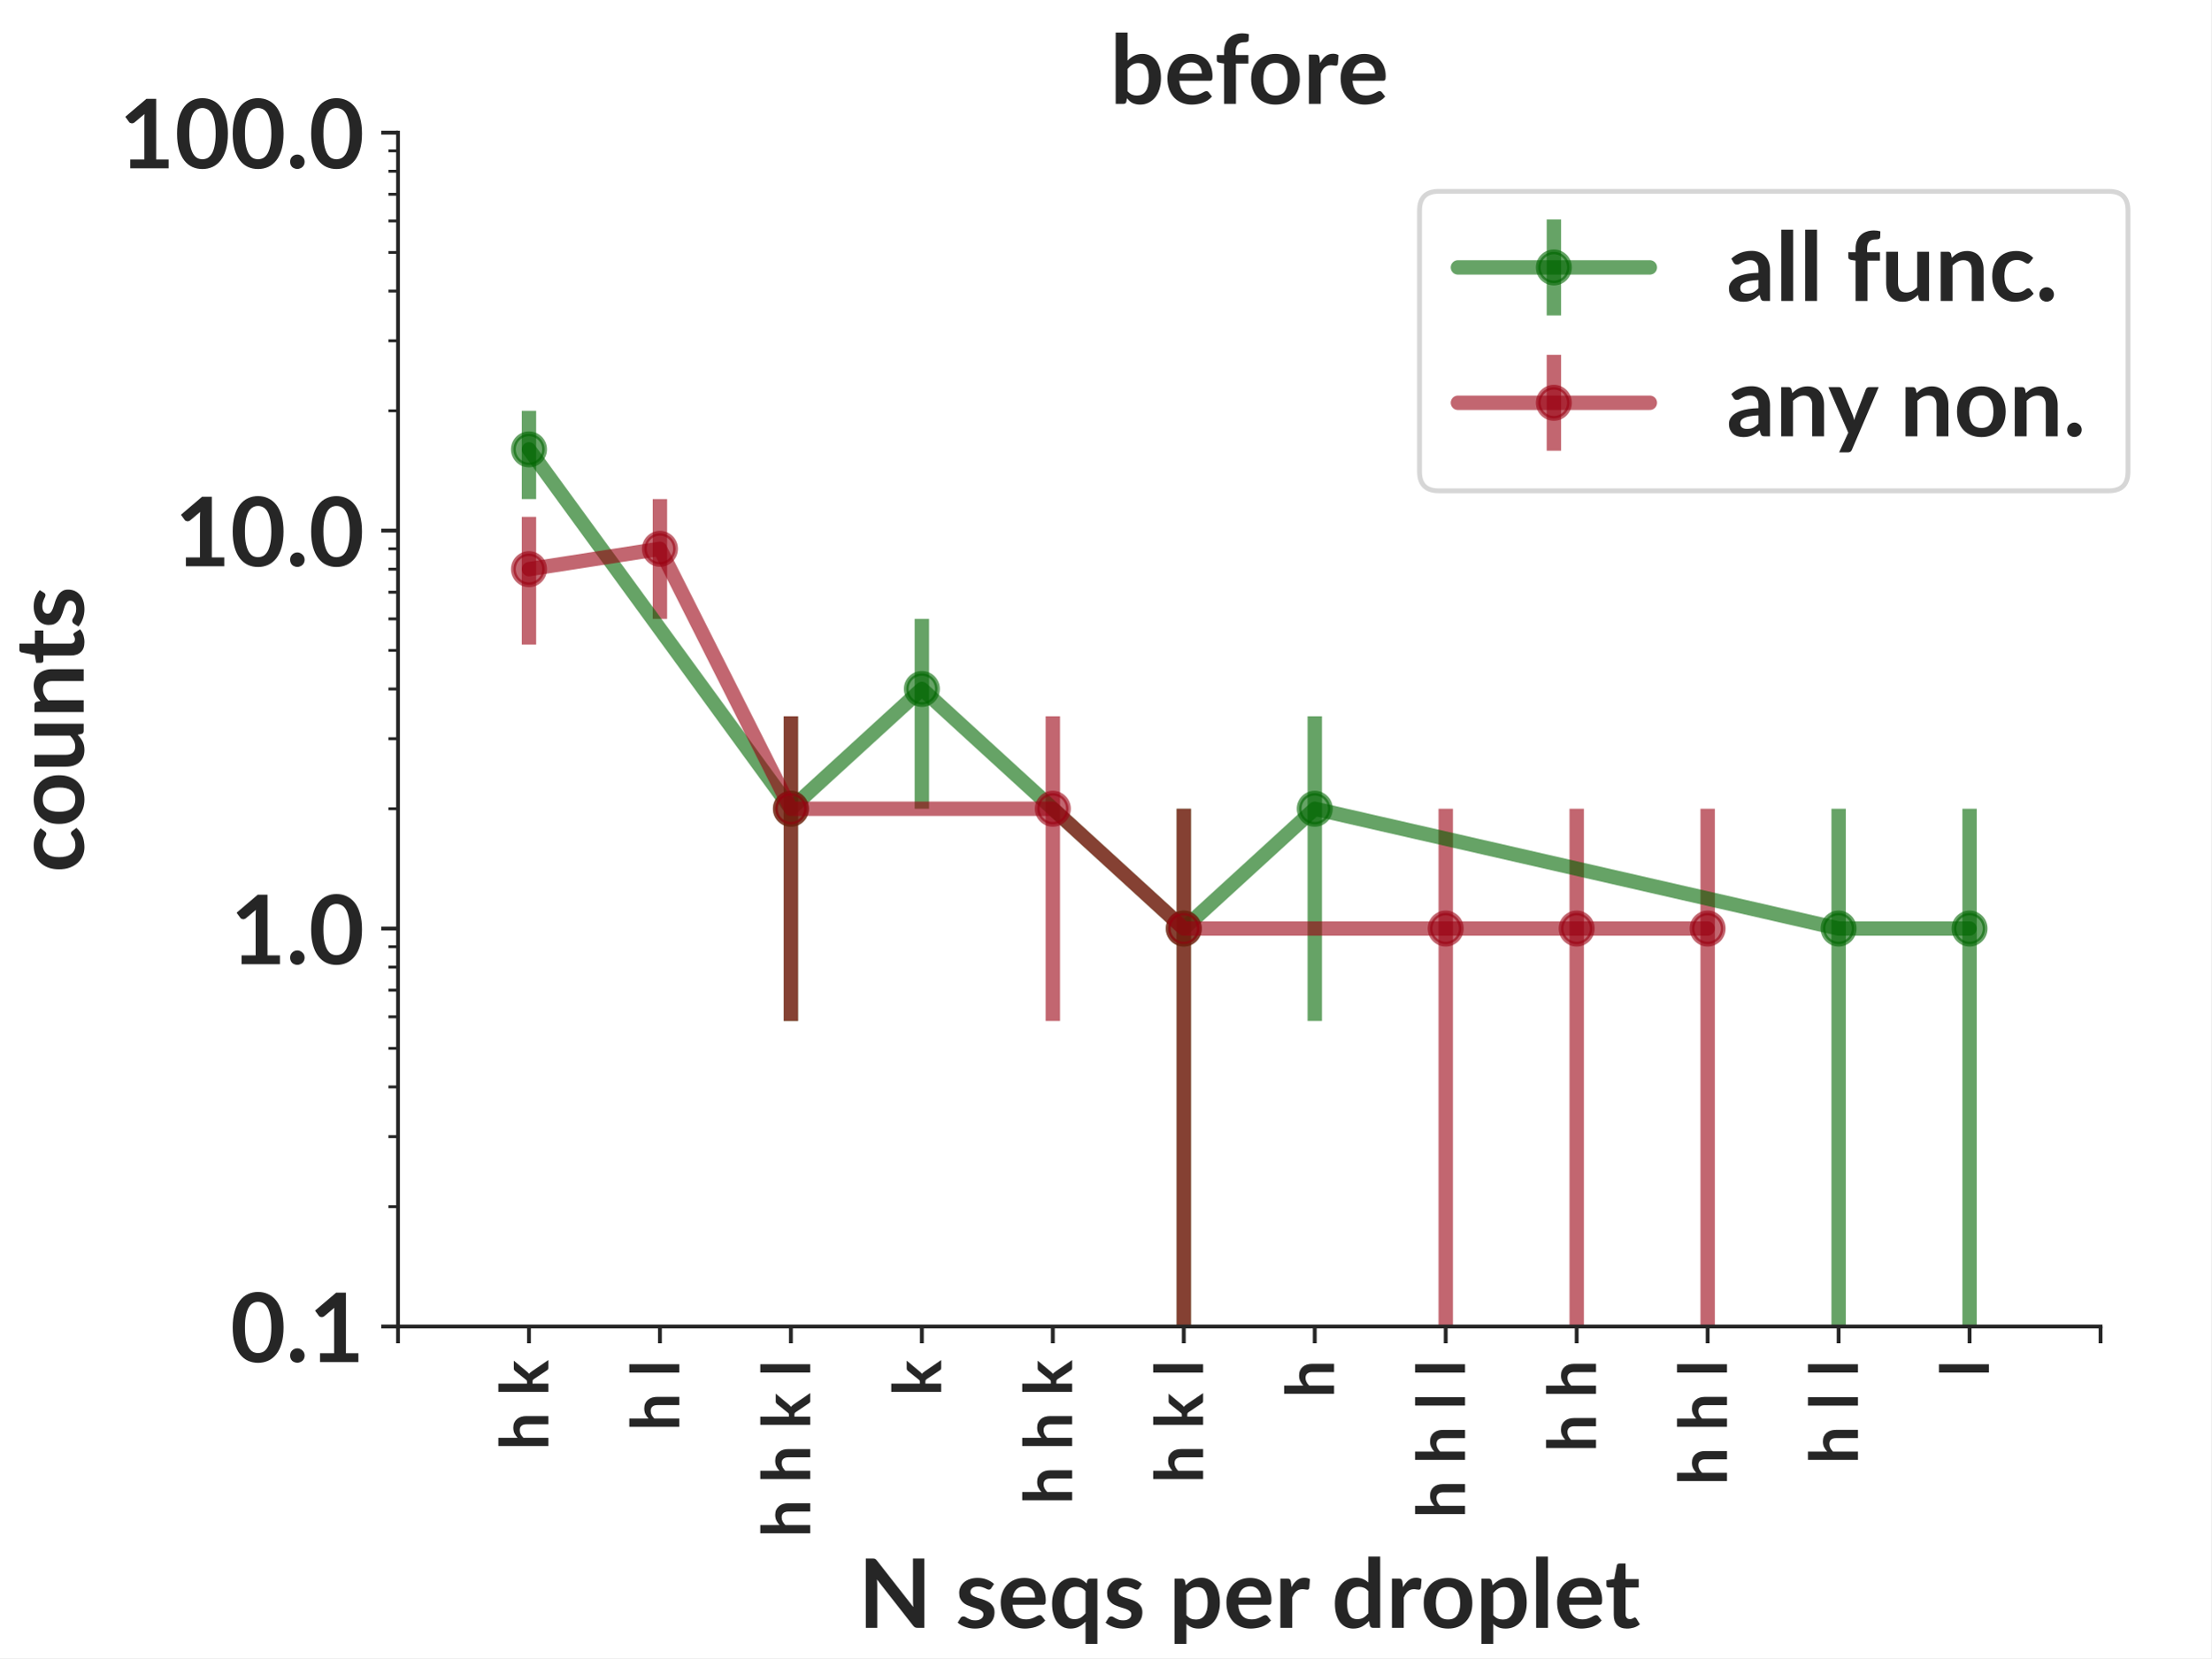
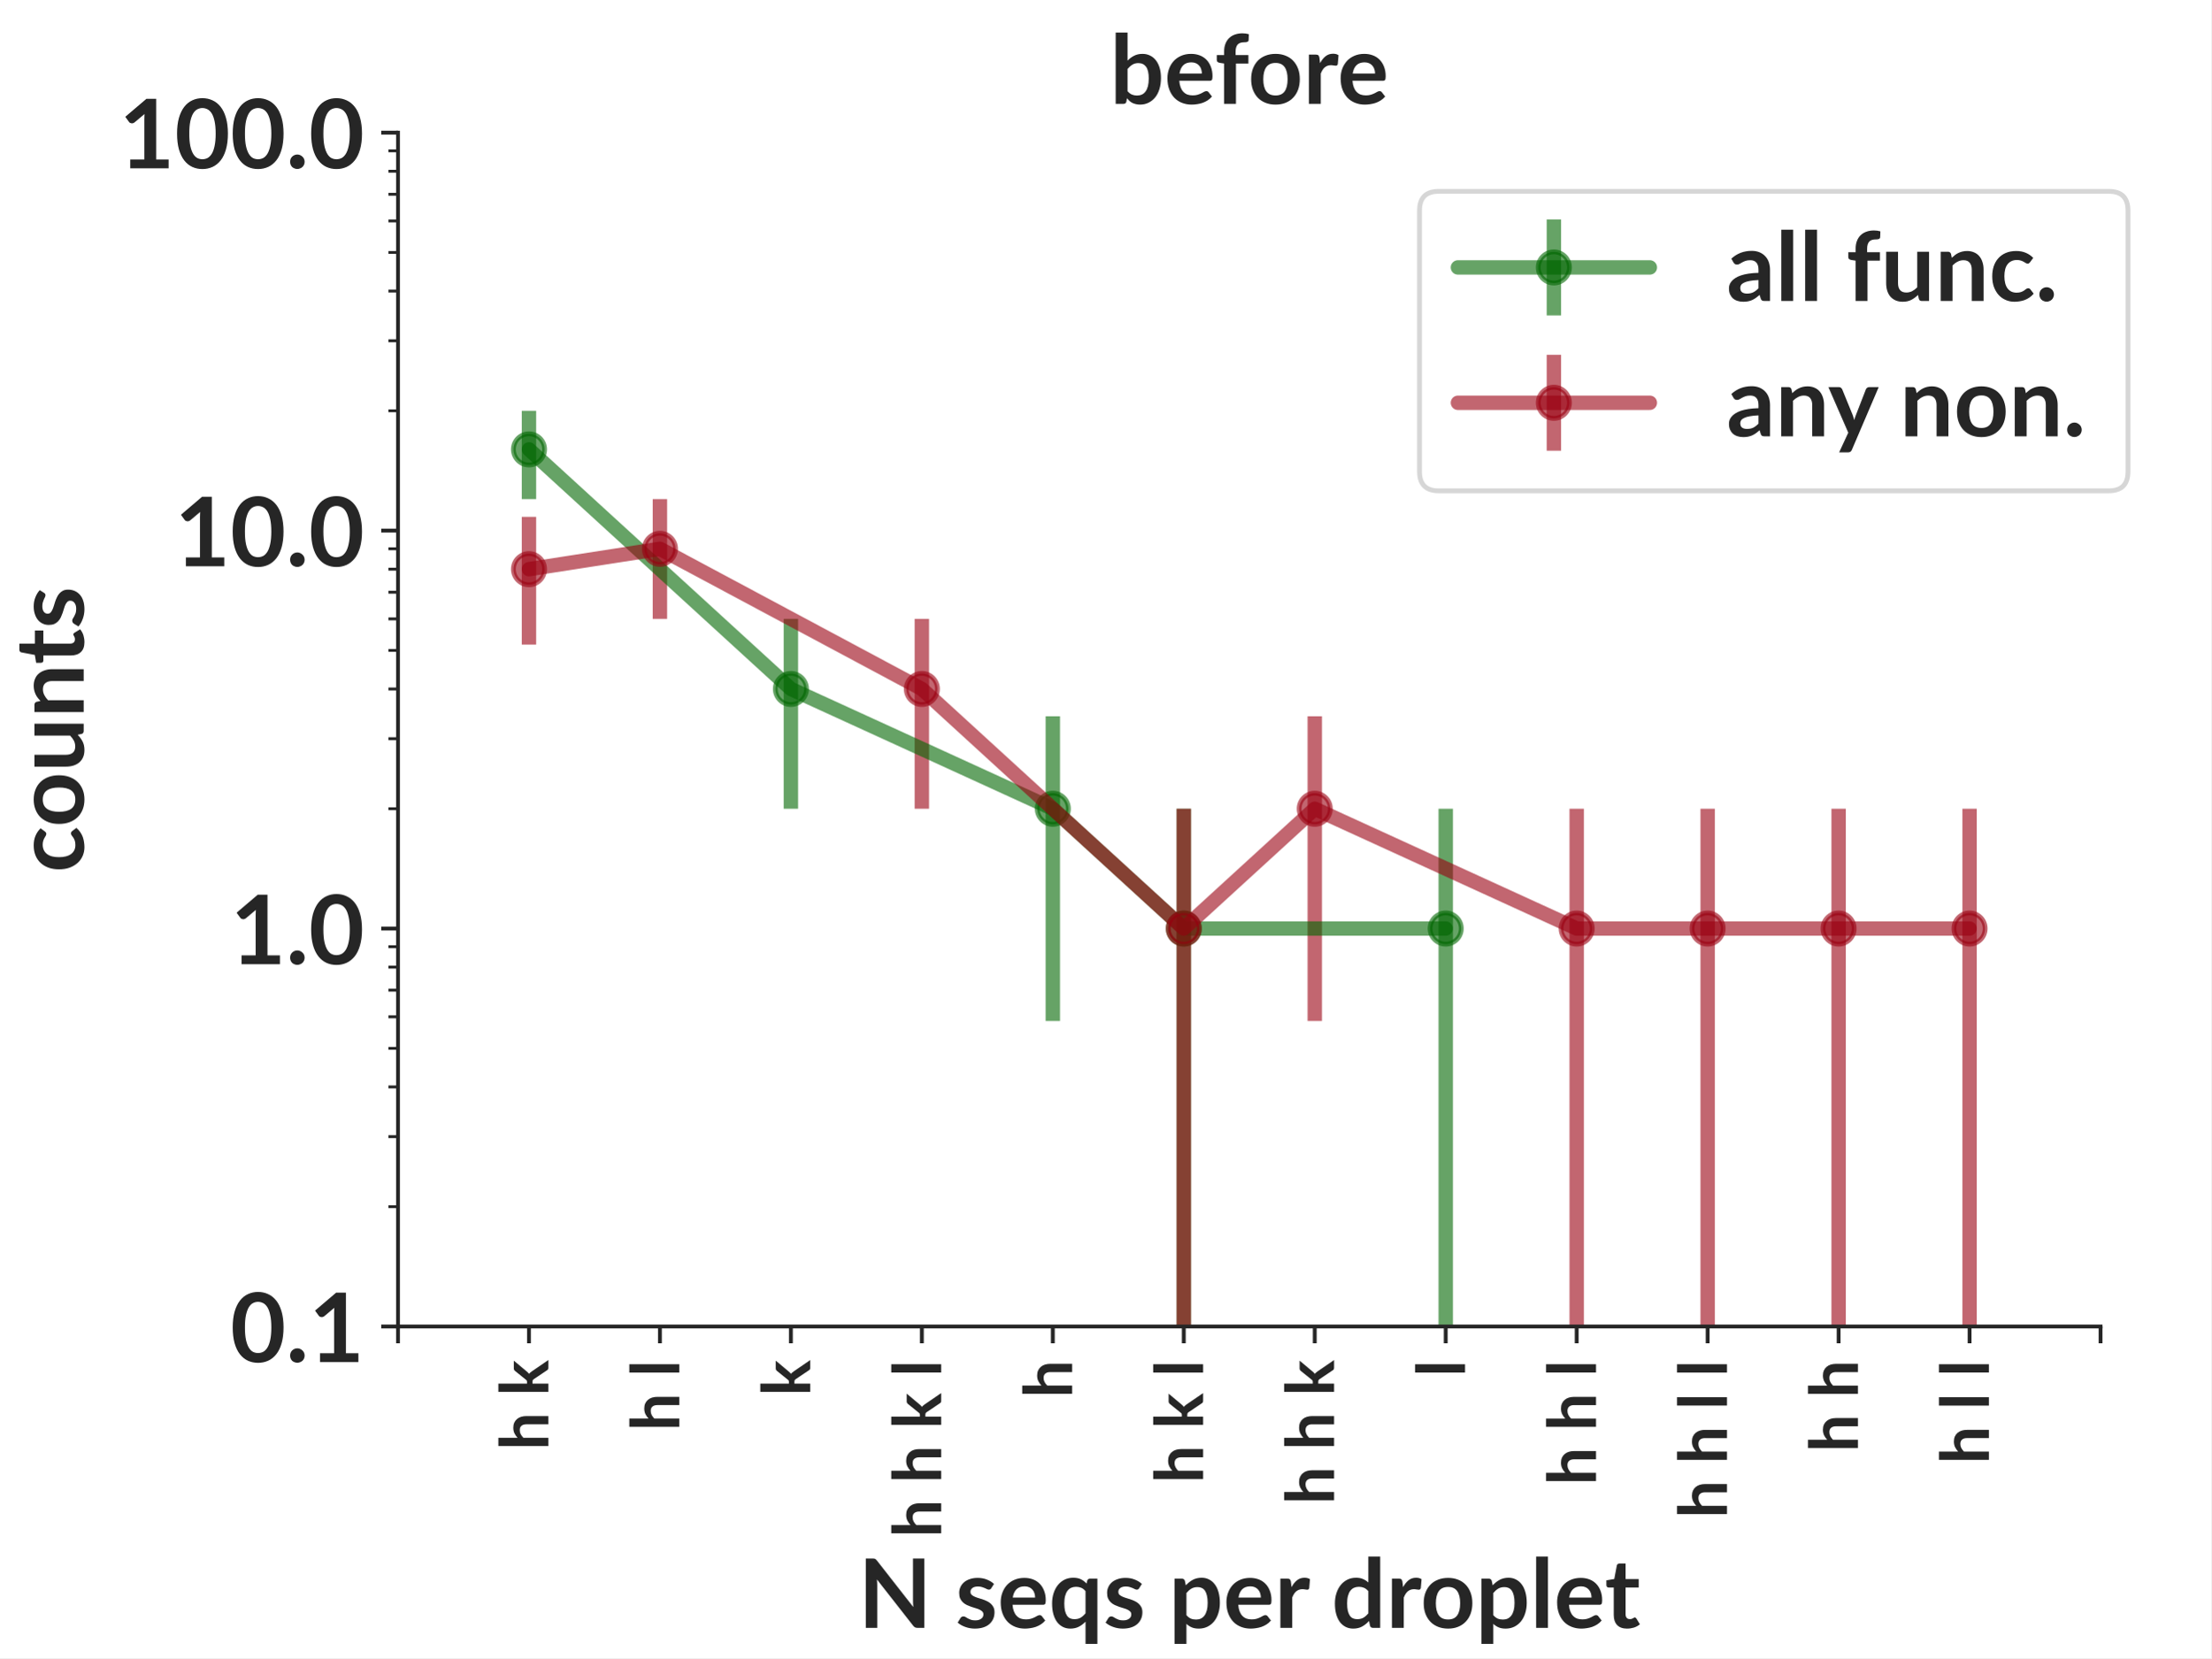
<svg xmlns="http://www.w3.org/2000/svg" xmlns:xlink="http://www.w3.org/1999/xlink" width="460.8pt" height="345.6pt" viewBox="0 0 460.8 345.6" version="1.1">
  <defs>
    <style type="text/css">*{stroke-linejoin: round; stroke-linecap: butt}</style>
  </defs>
  <g id="figure_1">
    <g id="patch_1">
      <path d="M 0 345.6  L 460.8 345.6  L 460.8 0  L 0 0  z " style="fill: #ffffff" />
    </g>
    <g id="axes_1">
      <g id="patch_2">
        <path d="M 82.944 276.48  L 437.76 276.48  L 437.76 27.648  L 82.944 27.648  z " style="fill: #ffffff" />
      </g>
      <g id="matplotlib.axis_1">
        <g id="xtick_1">
          <g id="line2d_1">
            <defs>
-               <path id="m3aae2fbcb1" d="M 0 0  L 0 3.5  " style="stroke: #262626; stroke-width: 0.8" />
+               <path id="m40a8f1ec39" d="M 0 0  L 0 3.5  " style="stroke: #262626; stroke-width: 0.8" />
            </defs>
            <g>
-               <use xlink:href="#m3aae2fbcb1" x="82.944" y="276.48" style="fill: #262626; stroke: #262626; stroke-width: 0.8" />
+               <use xlink:href="#m40a8f1ec39" x="82.944" y="276.48" style="fill: #262626; stroke: #262626; stroke-width: 0.8" />
            </g>
          </g>
        </g>
        <g id="xtick_2">
          <g id="line2d_2">
            <g>
-               <use xlink:href="#m3aae2fbcb1" x="110.238" y="276.48" style="fill: #262626; stroke: #262626; stroke-width: 0.8" />
+               <use xlink:href="#m40a8f1ec39" x="110.238" y="276.48" style="fill: #262626; stroke: #262626; stroke-width: 0.8" />
            </g>
          </g>
          <g id="text_1">
            <text style="font-weight: 700; font-size: 14px; font-family: 'Lato'; fill: #262626" transform="translate(114.2658 302.2619) rotate(-90)">h k</text>
          </g>
        </g>
        <g id="xtick_3">
          <g id="line2d_3">
            <g>
-               <use xlink:href="#m3aae2fbcb1" x="137.531" y="276.48" style="fill: #262626; stroke: #262626; stroke-width: 0.8" />
+               <use xlink:href="#m40a8f1ec39" x="137.531" y="276.48" style="fill: #262626; stroke: #262626; stroke-width: 0.8" />
            </g>
          </g>
          <g id="text_2">
            <text style="font-weight: 700; font-size: 14px; font-family: 'Lato'; fill: #262626" transform="translate(141.5594 298.2566) rotate(-90)">h l</text>
          </g>
        </g>
        <g id="xtick_4">
          <g id="line2d_4">
            <g>
-               <use xlink:href="#m3aae2fbcb1" x="164.825" y="276.48" style="fill: #262626; stroke: #262626; stroke-width: 0.8" />
+               <use xlink:href="#m40a8f1ec39" x="164.825" y="276.48" style="fill: #262626; stroke: #262626; stroke-width: 0.8" />
            </g>
          </g>
          <g id="text_3">
-             <text style="font-weight: 700; font-size: 14px; font-family: 'Lato'; fill: #262626" transform="translate(168.8529 320.44) rotate(-90)">h h k l</text>
+             <text style="font-weight: 700; font-size: 14px; font-family: 'Lato'; fill: #262626" transform="translate(168.8529 290.9634) rotate(-90)">k</text>
          </g>
        </g>
        <g id="xtick_5">
          <g id="line2d_5">
            <g>
-               <use xlink:href="#m3aae2fbcb1" x="192.118" y="276.48" style="fill: #262626; stroke: #262626; stroke-width: 0.8" />
+               <use xlink:href="#m40a8f1ec39" x="192.118" y="276.48" style="fill: #262626; stroke: #262626; stroke-width: 0.8" />
            </g>
          </g>
          <g id="text_4">
-             <text style="font-weight: 700; font-size: 14px; font-family: 'Lato'; fill: #262626" transform="translate(196.1464 290.9634) rotate(-90)">k</text>
+             <text style="font-weight: 700; font-size: 14px; font-family: 'Lato'; fill: #262626" transform="translate(196.1464 320.44) rotate(-90)">h h k l</text>
          </g>
        </g>
        <g id="xtick_6">
          <g id="line2d_6">
            <g>
-               <use xlink:href="#m3aae2fbcb1" x="219.412" y="276.48" style="fill: #262626; stroke: #262626; stroke-width: 0.8" />
+               <use xlink:href="#m40a8f1ec39" x="219.412" y="276.48" style="fill: #262626; stroke: #262626; stroke-width: 0.8" />
            </g>
          </g>
          <g id="text_5">
-             <text style="font-weight: 700; font-size: 14px; font-family: 'Lato'; fill: #262626" transform="translate(223.44 313.5603) rotate(-90)">h h k</text>
+             <text style="font-weight: 700; font-size: 14px; font-family: 'Lato'; fill: #262626" transform="translate(223.44 291.3769) rotate(-90)">h</text>
          </g>
        </g>
        <g id="xtick_7">
          <g id="line2d_7">
            <g>
-               <use xlink:href="#m3aae2fbcb1" x="246.705" y="276.48" style="fill: #262626; stroke: #262626; stroke-width: 0.8" />
+               <use xlink:href="#m40a8f1ec39" x="246.705" y="276.48" style="fill: #262626; stroke: #262626; stroke-width: 0.8" />
            </g>
          </g>
          <g id="text_6">
            <text style="font-weight: 700; font-size: 14px; font-family: 'Lato'; fill: #262626" transform="translate(250.7335 309.1416) rotate(-90)">h k l</text>
          </g>
        </g>
        <g id="xtick_8">
          <g id="line2d_8">
            <g>
-               <use xlink:href="#m3aae2fbcb1" x="273.999" y="276.48" style="fill: #262626; stroke: #262626; stroke-width: 0.8" />
+               <use xlink:href="#m40a8f1ec39" x="273.999" y="276.48" style="fill: #262626; stroke: #262626; stroke-width: 0.8" />
            </g>
          </g>
          <g id="text_7">
-             <text style="font-weight: 700; font-size: 14px; font-family: 'Lato'; fill: #262626" transform="translate(278.027 291.3769) rotate(-90)">h</text>
+             <text style="font-weight: 700; font-size: 14px; font-family: 'Lato'; fill: #262626" transform="translate(278.027 313.5603) rotate(-90)">h h k</text>
          </g>
        </g>
        <g id="xtick_9">
          <g id="line2d_9">
            <g>
-               <use xlink:href="#m3aae2fbcb1" x="301.292" y="276.48" style="fill: #262626; stroke: #262626; stroke-width: 0.8" />
+               <use xlink:href="#m40a8f1ec39" x="301.292" y="276.48" style="fill: #262626; stroke: #262626; stroke-width: 0.8" />
            </g>
          </g>
          <g id="text_8">
-             <text style="font-weight: 700; font-size: 14px; font-family: 'Lato'; fill: #262626" transform="translate(305.3206 316.4347) rotate(-90)">h h l l</text>
+             <text style="font-weight: 700; font-size: 14px; font-family: 'Lato'; fill: #262626" transform="translate(305.3206 286.9581) rotate(-90)">l</text>
          </g>
        </g>
        <g id="xtick_10">
          <g id="line2d_10">
            <g>
-               <use xlink:href="#m3aae2fbcb1" x="328.586" y="276.48" style="fill: #262626; stroke: #262626; stroke-width: 0.8" />
+               <use xlink:href="#m40a8f1ec39" x="328.586" y="276.48" style="fill: #262626; stroke: #262626; stroke-width: 0.8" />
            </g>
          </g>
          <g id="text_9">
-             <text style="font-weight: 700; font-size: 14px; font-family: 'Lato'; fill: #262626" transform="translate(332.6141 302.6753) rotate(-90)">h h</text>
+             <text style="font-weight: 700; font-size: 14px; font-family: 'Lato'; fill: #262626" transform="translate(332.6141 309.555) rotate(-90)">h h l</text>
          </g>
        </g>
        <g id="xtick_11">
          <g id="line2d_11">
            <g>
-               <use xlink:href="#m3aae2fbcb1" x="355.879" y="276.48" style="fill: #262626; stroke: #262626; stroke-width: 0.8" />
+               <use xlink:href="#m40a8f1ec39" x="355.879" y="276.48" style="fill: #262626; stroke: #262626; stroke-width: 0.8" />
            </g>
          </g>
          <g id="text_10">
-             <text style="font-weight: 700; font-size: 14px; font-family: 'Lato'; fill: #262626" transform="translate(359.9077 309.555) rotate(-90)">h h l</text>
+             <text style="font-weight: 700; font-size: 14px; font-family: 'Lato'; fill: #262626" transform="translate(359.9077 316.4347) rotate(-90)">h h l l</text>
          </g>
        </g>
        <g id="xtick_12">
          <g id="line2d_12">
            <g>
-               <use xlink:href="#m3aae2fbcb1" x="383.173" y="276.48" style="fill: #262626; stroke: #262626; stroke-width: 0.8" />
+               <use xlink:href="#m40a8f1ec39" x="383.173" y="276.48" style="fill: #262626; stroke: #262626; stroke-width: 0.8" />
            </g>
          </g>
          <g id="text_11">
-             <text style="font-weight: 700; font-size: 14px; font-family: 'Lato'; fill: #262626" transform="translate(387.2012 305.1363) rotate(-90)">h l l</text>
+             <text style="font-weight: 700; font-size: 14px; font-family: 'Lato'; fill: #262626" transform="translate(387.2012 302.6753) rotate(-90)">h h</text>
          </g>
        </g>
        <g id="xtick_13">
          <g id="line2d_13">
            <g>
-               <use xlink:href="#m3aae2fbcb1" x="410.466" y="276.48" style="fill: #262626; stroke: #262626; stroke-width: 0.8" />
+               <use xlink:href="#m40a8f1ec39" x="410.466" y="276.48" style="fill: #262626; stroke: #262626; stroke-width: 0.8" />
            </g>
          </g>
          <g id="text_12">
-             <text style="font-weight: 700; font-size: 14px; font-family: 'Lato'; fill: #262626" transform="translate(414.4947 286.9581) rotate(-90)">l</text>
+             <text style="font-weight: 700; font-size: 14px; font-family: 'Lato'; fill: #262626" transform="translate(414.4947 305.1363) rotate(-90)">h l l</text>
          </g>
        </g>
        <g id="xtick_14">
          <g id="line2d_14">
            <g>
-               <use xlink:href="#m3aae2fbcb1" x="437.76" y="276.48" style="fill: #262626; stroke: #262626; stroke-width: 0.8" />
+               <use xlink:href="#m40a8f1ec39" x="437.76" y="276.48" style="fill: #262626; stroke: #262626; stroke-width: 0.8" />
            </g>
          </g>
        </g>
        <g id="text_13">
          <text style="font-weight: 700; font-size: 20px; font-family: 'Lato'; text-anchor: middle; fill: #262626" x="260.352" y="339.299" transform="rotate(-0 260.352 339.2994)">N seqs per droplet</text>
        </g>
      </g>
      <g id="matplotlib.axis_2">
        <g id="ytick_1">
          <g id="line2d_15">
            <defs>
-               <path id="ma8086a0881" d="M 0 0  L -3.5 0  " style="stroke: #262626; stroke-width: 0.8" />
+               <path id="ma7ce6a9233" d="M 0 0  L -3.5 0  " style="stroke: #262626; stroke-width: 0.8" />
            </defs>
            <g>
-               <use xlink:href="#ma8086a0881" x="82.944" y="276.48" style="fill: #262626; stroke: #262626; stroke-width: 0.8" />
+               <use xlink:href="#ma7ce6a9233" x="82.944" y="276.48" style="fill: #262626; stroke: #262626; stroke-width: 0.8" />
            </g>
          </g>
          <g id="text_14">
            <text style="font-weight: 700; font-size: 20px; font-family: 'Lato'; text-anchor: end; fill: #262626" x="75.944" y="283.91" transform="rotate(-0 75.944 283.9097)">0.1</text>
          </g>
        </g>
        <g id="ytick_2">
          <g id="line2d_16">
            <g>
-               <use xlink:href="#ma8086a0881" x="82.944" y="193.536" style="fill: #262626; stroke: #262626; stroke-width: 0.8" />
+               <use xlink:href="#ma7ce6a9233" x="82.944" y="193.536" style="fill: #262626; stroke: #262626; stroke-width: 0.8" />
            </g>
          </g>
          <g id="text_15">
            <text style="font-weight: 700; font-size: 20px; font-family: 'Lato'; text-anchor: end; fill: #262626" x="75.944" y="200.966" transform="rotate(-0 75.944 200.9657)">1.0</text>
          </g>
        </g>
        <g id="ytick_3">
          <g id="line2d_17">
            <g>
-               <use xlink:href="#ma8086a0881" x="82.944" y="110.592" style="fill: #262626; stroke: #262626; stroke-width: 0.8" />
+               <use xlink:href="#ma7ce6a9233" x="82.944" y="110.592" style="fill: #262626; stroke: #262626; stroke-width: 0.8" />
            </g>
          </g>
          <g id="text_16">
            <text style="font-weight: 700; font-size: 20px; font-family: 'Lato'; text-anchor: end; fill: #262626" x="75.944" y="118.022" transform="rotate(-0 75.944 118.0217)">10.0</text>
          </g>
        </g>
        <g id="ytick_4">
          <g id="line2d_18">
            <g>
-               <use xlink:href="#ma8086a0881" x="82.944" y="27.648" style="fill: #262626; stroke: #262626; stroke-width: 0.8" />
+               <use xlink:href="#ma7ce6a9233" x="82.944" y="27.648" style="fill: #262626; stroke: #262626; stroke-width: 0.8" />
            </g>
          </g>
          <g id="text_17">
            <text style="font-weight: 700; font-size: 20px; font-family: 'Lato'; text-anchor: end; fill: #262626" x="75.944" y="35.078" transform="rotate(-0 75.944 35.07769)">100.0</text>
          </g>
        </g>
        <g id="ytick_5">
          <g id="line2d_19">
            <defs>
-               <path id="m7989a95cf9" d="M 0 0  L -2 0  " style="stroke: #262626; stroke-width: 0.6" />
+               <path id="m2f877ab782" d="M 0 0  L -2 0  " style="stroke: #262626; stroke-width: 0.6" />
            </defs>
            <g>
-               <use xlink:href="#m7989a95cf9" x="82.944" y="251.511" style="fill: #262626; stroke: #262626; stroke-width: 0.6" />
+               <use xlink:href="#m2f877ab782" x="82.944" y="251.511" style="fill: #262626; stroke: #262626; stroke-width: 0.6" />
            </g>
          </g>
        </g>
        <g id="ytick_6">
          <g id="line2d_20">
            <g>
-               <use xlink:href="#m7989a95cf9" x="82.944" y="236.906" style="fill: #262626; stroke: #262626; stroke-width: 0.6" />
+               <use xlink:href="#m2f877ab782" x="82.944" y="236.906" style="fill: #262626; stroke: #262626; stroke-width: 0.6" />
            </g>
          </g>
        </g>
        <g id="ytick_7">
          <g id="line2d_21">
            <g>
-               <use xlink:href="#m7989a95cf9" x="82.944" y="226.543" style="fill: #262626; stroke: #262626; stroke-width: 0.6" />
+               <use xlink:href="#m2f877ab782" x="82.944" y="226.543" style="fill: #262626; stroke: #262626; stroke-width: 0.6" />
            </g>
          </g>
        </g>
        <g id="ytick_8">
          <g id="line2d_22">
            <g>
-               <use xlink:href="#m7989a95cf9" x="82.944" y="218.505" style="fill: #262626; stroke: #262626; stroke-width: 0.6" />
+               <use xlink:href="#m2f877ab782" x="82.944" y="218.505" style="fill: #262626; stroke: #262626; stroke-width: 0.6" />
            </g>
          </g>
        </g>
        <g id="ytick_9">
          <g id="line2d_23">
            <g>
-               <use xlink:href="#m7989a95cf9" x="82.944" y="211.937" style="fill: #262626; stroke: #262626; stroke-width: 0.6" />
+               <use xlink:href="#m2f877ab782" x="82.944" y="211.937" style="fill: #262626; stroke: #262626; stroke-width: 0.6" />
            </g>
          </g>
        </g>
        <g id="ytick_10">
          <g id="line2d_24">
            <g>
-               <use xlink:href="#m7989a95cf9" x="82.944" y="206.384" style="fill: #262626; stroke: #262626; stroke-width: 0.6" />
+               <use xlink:href="#m2f877ab782" x="82.944" y="206.384" style="fill: #262626; stroke: #262626; stroke-width: 0.6" />
            </g>
          </g>
        </g>
        <g id="ytick_11">
          <g id="line2d_25">
            <g>
-               <use xlink:href="#m7989a95cf9" x="82.944" y="201.574" style="fill: #262626; stroke: #262626; stroke-width: 0.6" />
+               <use xlink:href="#m2f877ab782" x="82.944" y="201.574" style="fill: #262626; stroke: #262626; stroke-width: 0.6" />
            </g>
          </g>
        </g>
        <g id="ytick_12">
          <g id="line2d_26">
            <g>
-               <use xlink:href="#m7989a95cf9" x="82.944" y="197.331" style="fill: #262626; stroke: #262626; stroke-width: 0.6" />
+               <use xlink:href="#m2f877ab782" x="82.944" y="197.331" style="fill: #262626; stroke: #262626; stroke-width: 0.6" />
            </g>
          </g>
        </g>
        <g id="ytick_13">
          <g id="line2d_27">
            <g>
-               <use xlink:href="#m7989a95cf9" x="82.944" y="168.567" style="fill: #262626; stroke: #262626; stroke-width: 0.6" />
+               <use xlink:href="#m2f877ab782" x="82.944" y="168.567" style="fill: #262626; stroke: #262626; stroke-width: 0.6" />
            </g>
          </g>
        </g>
        <g id="ytick_14">
          <g id="line2d_28">
            <g>
-               <use xlink:href="#m7989a95cf9" x="82.944" y="153.962" style="fill: #262626; stroke: #262626; stroke-width: 0.6" />
+               <use xlink:href="#m2f877ab782" x="82.944" y="153.962" style="fill: #262626; stroke: #262626; stroke-width: 0.6" />
            </g>
          </g>
        </g>
        <g id="ytick_15">
          <g id="line2d_29">
            <g>
-               <use xlink:href="#m7989a95cf9" x="82.944" y="143.599" style="fill: #262626; stroke: #262626; stroke-width: 0.6" />
+               <use xlink:href="#m2f877ab782" x="82.944" y="143.599" style="fill: #262626; stroke: #262626; stroke-width: 0.6" />
            </g>
          </g>
        </g>
        <g id="ytick_16">
          <g id="line2d_30">
            <g>
-               <use xlink:href="#m7989a95cf9" x="82.944" y="135.561" style="fill: #262626; stroke: #262626; stroke-width: 0.6" />
+               <use xlink:href="#m2f877ab782" x="82.944" y="135.561" style="fill: #262626; stroke: #262626; stroke-width: 0.6" />
            </g>
          </g>
        </g>
        <g id="ytick_17">
          <g id="line2d_31">
            <g>
-               <use xlink:href="#m7989a95cf9" x="82.944" y="128.993" style="fill: #262626; stroke: #262626; stroke-width: 0.6" />
+               <use xlink:href="#m2f877ab782" x="82.944" y="128.993" style="fill: #262626; stroke: #262626; stroke-width: 0.6" />
            </g>
          </g>
        </g>
        <g id="ytick_18">
          <g id="line2d_32">
            <g>
-               <use xlink:href="#m7989a95cf9" x="82.944" y="123.44" style="fill: #262626; stroke: #262626; stroke-width: 0.6" />
+               <use xlink:href="#m2f877ab782" x="82.944" y="123.44" style="fill: #262626; stroke: #262626; stroke-width: 0.6" />
            </g>
          </g>
        </g>
        <g id="ytick_19">
          <g id="line2d_33">
            <g>
-               <use xlink:href="#m7989a95cf9" x="82.944" y="118.63" style="fill: #262626; stroke: #262626; stroke-width: 0.6" />
+               <use xlink:href="#m2f877ab782" x="82.944" y="118.63" style="fill: #262626; stroke: #262626; stroke-width: 0.6" />
            </g>
          </g>
        </g>
        <g id="ytick_20">
          <g id="line2d_34">
            <g>
-               <use xlink:href="#m7989a95cf9" x="82.944" y="114.387" style="fill: #262626; stroke: #262626; stroke-width: 0.6" />
+               <use xlink:href="#m2f877ab782" x="82.944" y="114.387" style="fill: #262626; stroke: #262626; stroke-width: 0.6" />
            </g>
          </g>
        </g>
        <g id="ytick_21">
          <g id="line2d_35">
            <g>
-               <use xlink:href="#m7989a95cf9" x="82.944" y="85.623" style="fill: #262626; stroke: #262626; stroke-width: 0.6" />
+               <use xlink:href="#m2f877ab782" x="82.944" y="85.623" style="fill: #262626; stroke: #262626; stroke-width: 0.6" />
            </g>
          </g>
        </g>
        <g id="ytick_22">
          <g id="line2d_36">
            <g>
-               <use xlink:href="#m7989a95cf9" x="82.944" y="71.018" style="fill: #262626; stroke: #262626; stroke-width: 0.6" />
+               <use xlink:href="#m2f877ab782" x="82.944" y="71.018" style="fill: #262626; stroke: #262626; stroke-width: 0.6" />
            </g>
          </g>
        </g>
        <g id="ytick_23">
          <g id="line2d_37">
            <g>
-               <use xlink:href="#m7989a95cf9" x="82.944" y="60.655" style="fill: #262626; stroke: #262626; stroke-width: 0.6" />
+               <use xlink:href="#m2f877ab782" x="82.944" y="60.655" style="fill: #262626; stroke: #262626; stroke-width: 0.6" />
            </g>
          </g>
        </g>
        <g id="ytick_24">
          <g id="line2d_38">
            <g>
-               <use xlink:href="#m7989a95cf9" x="82.944" y="52.617" style="fill: #262626; stroke: #262626; stroke-width: 0.6" />
+               <use xlink:href="#m2f877ab782" x="82.944" y="52.617" style="fill: #262626; stroke: #262626; stroke-width: 0.6" />
            </g>
          </g>
        </g>
        <g id="ytick_25">
          <g id="line2d_39">
            <g>
-               <use xlink:href="#m7989a95cf9" x="82.944" y="46.049" style="fill: #262626; stroke: #262626; stroke-width: 0.6" />
+               <use xlink:href="#m2f877ab782" x="82.944" y="46.049" style="fill: #262626; stroke: #262626; stroke-width: 0.6" />
            </g>
          </g>
        </g>
        <g id="ytick_26">
          <g id="line2d_40">
            <g>
-               <use xlink:href="#m7989a95cf9" x="82.944" y="40.496" style="fill: #262626; stroke: #262626; stroke-width: 0.6" />
+               <use xlink:href="#m2f877ab782" x="82.944" y="40.496" style="fill: #262626; stroke: #262626; stroke-width: 0.6" />
            </g>
          </g>
        </g>
        <g id="ytick_27">
          <g id="line2d_41">
            <g>
-               <use xlink:href="#m7989a95cf9" x="82.944" y="35.686" style="fill: #262626; stroke: #262626; stroke-width: 0.6" />
+               <use xlink:href="#m2f877ab782" x="82.944" y="35.686" style="fill: #262626; stroke: #262626; stroke-width: 0.6" />
            </g>
          </g>
        </g>
        <g id="ytick_28">
          <g id="line2d_42">
            <g>
-               <use xlink:href="#m7989a95cf9" x="82.944" y="31.443" style="fill: #262626; stroke: #262626; stroke-width: 0.6" />
+               <use xlink:href="#m2f877ab782" x="82.944" y="31.443" style="fill: #262626; stroke: #262626; stroke-width: 0.6" />
            </g>
          </g>
        </g>
        <g id="text_18">
          <text style="font-weight: 700; font-size: 20px; font-family: 'Lato'; text-anchor: middle; fill: #262626" x="17.444" y="152.064" transform="rotate(-90 17.444 152.064)">counts</text>
        </g>
      </g>
      <g id="LineCollection_1">
-         <path d="M 110.238 104.024  L 110.238 85.623  " clip-path="url(#p1391f0bb5d)" style="fill: none; stroke: #006600; stroke-opacity: 0.6; stroke-width: 3" />
-         <path d="M 164.825 212.801  L 164.825 149.303  " clip-path="url(#p1391f0bb5d)" style="fill: none; stroke: #006600; stroke-opacity: 0.6; stroke-width: 3" />
-         <path d="M 192.118 168.567  L 192.118 128.993  " clip-path="url(#p1391f0bb5d)" style="fill: none; stroke: #006600; stroke-opacity: 0.6; stroke-width: 3" />
-         <path d="M 246.705 346.6  L 246.705 168.567  " clip-path="url(#p1391f0bb5d)" style="fill: none; stroke: #006600; stroke-opacity: 0.6; stroke-width: 3" />
-         <path d="M 273.999 212.801  L 273.999 149.303  " clip-path="url(#p1391f0bb5d)" style="fill: none; stroke: #006600; stroke-opacity: 0.6; stroke-width: 3" />
-         <path d="M 383.173 346.6  L 383.173 168.567  " clip-path="url(#p1391f0bb5d)" style="fill: none; stroke: #006600; stroke-opacity: 0.6; stroke-width: 3" />
-         <path d="M 410.466 346.6  L 410.466 168.567  " clip-path="url(#p1391f0bb5d)" style="fill: none; stroke: #006600; stroke-opacity: 0.6; stroke-width: 3" />
+         <path d="M 110.238 104.024  L 110.238 85.623  " clip-path="url(#p64498547ff)" style="fill: none; stroke: #006600; stroke-opacity: 0.6; stroke-width: 3" />
+         <path d="M 164.825 168.567  L 164.825 128.993  " clip-path="url(#p64498547ff)" style="fill: none; stroke: #006600; stroke-opacity: 0.6; stroke-width: 3" />
+         <path d="M 219.412 212.801  L 219.412 149.303  " clip-path="url(#p64498547ff)" style="fill: none; stroke: #006600; stroke-opacity: 0.6; stroke-width: 3" />
+         <path d="M 246.705 346.6  L 246.705 168.567  " clip-path="url(#p64498547ff)" style="fill: none; stroke: #006600; stroke-opacity: 0.6; stroke-width: 3" />
+         <path d="M 301.292 346.6  L 301.292 168.567  " clip-path="url(#p64498547ff)" style="fill: none; stroke: #006600; stroke-opacity: 0.6; stroke-width: 3" />
      </g>
      <g id="LineCollection_2">
-         <path d="M 110.238 134.345  L 110.238 107.725  " clip-path="url(#p1391f0bb5d)" style="fill: none; stroke: #990012; stroke-opacity: 0.6; stroke-width: 3" />
-         <path d="M 137.531 128.993  L 137.531 104.024  " clip-path="url(#p1391f0bb5d)" style="fill: none; stroke: #990012; stroke-opacity: 0.6; stroke-width: 3" />
-         <path d="M 164.825 212.801  L 164.825 149.303  " clip-path="url(#p1391f0bb5d)" style="fill: none; stroke: #990012; stroke-opacity: 0.6; stroke-width: 3" />
-         <path d="M 219.412 212.801  L 219.412 149.303  " clip-path="url(#p1391f0bb5d)" style="fill: none; stroke: #990012; stroke-opacity: 0.6; stroke-width: 3" />
-         <path d="M 246.705 346.6  L 246.705 168.567  " clip-path="url(#p1391f0bb5d)" style="fill: none; stroke: #990012; stroke-opacity: 0.6; stroke-width: 3" />
-         <path d="M 301.292 346.6  L 301.292 168.567  " clip-path="url(#p1391f0bb5d)" style="fill: none; stroke: #990012; stroke-opacity: 0.6; stroke-width: 3" />
-         <path d="M 328.586 346.6  L 328.586 168.567  " clip-path="url(#p1391f0bb5d)" style="fill: none; stroke: #990012; stroke-opacity: 0.6; stroke-width: 3" />
-         <path d="M 355.879 346.6  L 355.879 168.567  " clip-path="url(#p1391f0bb5d)" style="fill: none; stroke: #990012; stroke-opacity: 0.6; stroke-width: 3" />
+         <path d="M 110.238 134.345  L 110.238 107.725  " clip-path="url(#p64498547ff)" style="fill: none; stroke: #990012; stroke-opacity: 0.6; stroke-width: 3" />
+         <path d="M 137.531 128.993  L 137.531 104.024  " clip-path="url(#p64498547ff)" style="fill: none; stroke: #990012; stroke-opacity: 0.6; stroke-width: 3" />
+         <path d="M 192.118 168.567  L 192.118 128.993  " clip-path="url(#p64498547ff)" style="fill: none; stroke: #990012; stroke-opacity: 0.6; stroke-width: 3" />
+         <path d="M 246.705 346.6  L 246.705 168.567  " clip-path="url(#p64498547ff)" style="fill: none; stroke: #990012; stroke-opacity: 0.6; stroke-width: 3" />
+         <path d="M 273.999 212.801  L 273.999 149.303  " clip-path="url(#p64498547ff)" style="fill: none; stroke: #990012; stroke-opacity: 0.6; stroke-width: 3" />
+         <path d="M 328.586 346.6  L 328.586 168.567  " clip-path="url(#p64498547ff)" style="fill: none; stroke: #990012; stroke-opacity: 0.6; stroke-width: 3" />
+         <path d="M 355.879 346.6  L 355.879 168.567  " clip-path="url(#p64498547ff)" style="fill: none; stroke: #990012; stroke-opacity: 0.6; stroke-width: 3" />
+         <path d="M 383.173 346.6  L 383.173 168.567  " clip-path="url(#p64498547ff)" style="fill: none; stroke: #990012; stroke-opacity: 0.6; stroke-width: 3" />
+         <path d="M 410.466 346.6  L 410.466 168.567  " clip-path="url(#p64498547ff)" style="fill: none; stroke: #990012; stroke-opacity: 0.6; stroke-width: 3" />
      </g>
      <g id="line2d_43">
-         <path d="M 110.238 93.661  L 164.825 168.567  L 192.118 143.599  L 246.705 193.536  L 273.999 168.567  L 383.173 193.536  L 410.466 193.536  " clip-path="url(#p1391f0bb5d)" style="fill: none; stroke: #006600; stroke-opacity: 0.6; stroke-width: 3; stroke-linecap: round" />
+         <path d="M 110.238 93.661  L 164.825 143.599  L 219.412 168.567  L 246.705 193.536  L 301.292 193.536  " clip-path="url(#p64498547ff)" style="fill: none; stroke: #006600; stroke-opacity: 0.6; stroke-width: 3; stroke-linecap: round" />
        <defs>
-           <path id="mb8cc9cf71c" d="M 0 3.25  C 0.862 3.25 1.689 2.908 2.298 2.298  C 2.908 1.689 3.25 0.862 3.25 0  C 3.25 -0.862 2.908 -1.689 2.298 -2.298  C 1.689 -2.908 0.862 -3.25 0 -3.25  C -0.862 -3.25 -1.689 -2.908 -2.298 -2.298  C -2.908 -1.689 -3.25 -0.862 -3.25 0  C -3.25 0.862 -2.908 1.689 -2.298 2.298  C -1.689 2.908 -0.862 3.25 0 3.25  z " style="stroke: #006600; stroke-opacity: 0.6" />
+           <path id="m3370ce35a7" d="M 0 3.25  C 0.862 3.25 1.689 2.908 2.298 2.298  C 2.908 1.689 3.25 0.862 3.25 0  C 3.25 -0.862 2.908 -1.689 2.298 -2.298  C 1.689 -2.908 0.862 -3.25 0 -3.25  C -0.862 -3.25 -1.689 -2.908 -2.298 -2.298  C -2.908 -1.689 -3.25 -0.862 -3.25 0  C -3.25 0.862 -2.908 1.689 -2.298 2.298  C -1.689 2.908 -0.862 3.25 0 3.25  z " style="stroke: #006600; stroke-opacity: 0.6" />
        </defs>
-         <g clip-path="url(#p1391f0bb5d)">
-           <use xlink:href="#mb8cc9cf71c" x="110.238" y="93.661" style="fill: #006600; fill-opacity: 0.6; stroke: #006600; stroke-opacity: 0.6" />
-           <use xlink:href="#mb8cc9cf71c" x="164.825" y="168.567" style="fill: #006600; fill-opacity: 0.6; stroke: #006600; stroke-opacity: 0.6" />
-           <use xlink:href="#mb8cc9cf71c" x="192.118" y="143.599" style="fill: #006600; fill-opacity: 0.6; stroke: #006600; stroke-opacity: 0.6" />
-           <use xlink:href="#mb8cc9cf71c" x="246.705" y="193.536" style="fill: #006600; fill-opacity: 0.6; stroke: #006600; stroke-opacity: 0.6" />
-           <use xlink:href="#mb8cc9cf71c" x="273.999" y="168.567" style="fill: #006600; fill-opacity: 0.6; stroke: #006600; stroke-opacity: 0.6" />
-           <use xlink:href="#mb8cc9cf71c" x="383.173" y="193.536" style="fill: #006600; fill-opacity: 0.6; stroke: #006600; stroke-opacity: 0.6" />
-           <use xlink:href="#mb8cc9cf71c" x="410.466" y="193.536" style="fill: #006600; fill-opacity: 0.6; stroke: #006600; stroke-opacity: 0.6" />
+         <g clip-path="url(#p64498547ff)">
+           <use xlink:href="#m3370ce35a7" x="110.238" y="93.661" style="fill: #006600; fill-opacity: 0.6; stroke: #006600; stroke-opacity: 0.6" />
+           <use xlink:href="#m3370ce35a7" x="164.825" y="143.599" style="fill: #006600; fill-opacity: 0.6; stroke: #006600; stroke-opacity: 0.6" />
+           <use xlink:href="#m3370ce35a7" x="219.412" y="168.567" style="fill: #006600; fill-opacity: 0.6; stroke: #006600; stroke-opacity: 0.6" />
+           <use xlink:href="#m3370ce35a7" x="246.705" y="193.536" style="fill: #006600; fill-opacity: 0.6; stroke: #006600; stroke-opacity: 0.6" />
+           <use xlink:href="#m3370ce35a7" x="301.292" y="193.536" style="fill: #006600; fill-opacity: 0.6; stroke: #006600; stroke-opacity: 0.6" />
        </g>
      </g>
      <g id="line2d_44">
-         <path d="M 110.238 118.63  L 137.531 114.387  L 164.825 168.567  L 219.412 168.567  L 246.705 193.536  L 301.292 193.536  L 328.586 193.536  L 355.879 193.536  " clip-path="url(#p1391f0bb5d)" style="fill: none; stroke: #990012; stroke-opacity: 0.6; stroke-width: 3; stroke-linecap: round" />
+         <path d="M 110.238 118.63  L 137.531 114.387  L 192.118 143.599  L 246.705 193.536  L 273.999 168.567  L 328.586 193.536  L 355.879 193.536  L 383.173 193.536  L 410.466 193.536  " clip-path="url(#p64498547ff)" style="fill: none; stroke: #990012; stroke-opacity: 0.6; stroke-width: 3; stroke-linecap: round" />
        <defs>
-           <path id="m9e345024eb" d="M 0 3.25  C 0.862 3.25 1.689 2.908 2.298 2.298  C 2.908 1.689 3.25 0.862 3.25 0  C 3.25 -0.862 2.908 -1.689 2.298 -2.298  C 1.689 -2.908 0.862 -3.25 0 -3.25  C -0.862 -3.25 -1.689 -2.908 -2.298 -2.298  C -2.908 -1.689 -3.25 -0.862 -3.25 0  C -3.25 0.862 -2.908 1.689 -2.298 2.298  C -1.689 2.908 -0.862 3.25 0 3.25  z " style="stroke: #990012; stroke-opacity: 0.6" />
+           <path id="m62933643db" d="M 0 3.25  C 0.862 3.25 1.689 2.908 2.298 2.298  C 2.908 1.689 3.25 0.862 3.25 0  C 3.25 -0.862 2.908 -1.689 2.298 -2.298  C 1.689 -2.908 0.862 -3.25 0 -3.25  C -0.862 -3.25 -1.689 -2.908 -2.298 -2.298  C -2.908 -1.689 -3.25 -0.862 -3.25 0  C -3.25 0.862 -2.908 1.689 -2.298 2.298  C -1.689 2.908 -0.862 3.25 0 3.25  z " style="stroke: #990012; stroke-opacity: 0.6" />
        </defs>
-         <g clip-path="url(#p1391f0bb5d)">
-           <use xlink:href="#m9e345024eb" x="110.238" y="118.63" style="fill: #990012; fill-opacity: 0.6; stroke: #990012; stroke-opacity: 0.6" />
-           <use xlink:href="#m9e345024eb" x="137.531" y="114.387" style="fill: #990012; fill-opacity: 0.6; stroke: #990012; stroke-opacity: 0.6" />
-           <use xlink:href="#m9e345024eb" x="164.825" y="168.567" style="fill: #990012; fill-opacity: 0.6; stroke: #990012; stroke-opacity: 0.6" />
-           <use xlink:href="#m9e345024eb" x="219.412" y="168.567" style="fill: #990012; fill-opacity: 0.6; stroke: #990012; stroke-opacity: 0.6" />
-           <use xlink:href="#m9e345024eb" x="246.705" y="193.536" style="fill: #990012; fill-opacity: 0.6; stroke: #990012; stroke-opacity: 0.6" />
-           <use xlink:href="#m9e345024eb" x="301.292" y="193.536" style="fill: #990012; fill-opacity: 0.6; stroke: #990012; stroke-opacity: 0.6" />
-           <use xlink:href="#m9e345024eb" x="328.586" y="193.536" style="fill: #990012; fill-opacity: 0.6; stroke: #990012; stroke-opacity: 0.6" />
-           <use xlink:href="#m9e345024eb" x="355.879" y="193.536" style="fill: #990012; fill-opacity: 0.6; stroke: #990012; stroke-opacity: 0.6" />
+         <g clip-path="url(#p64498547ff)">
+           <use xlink:href="#m62933643db" x="110.238" y="118.63" style="fill: #990012; fill-opacity: 0.6; stroke: #990012; stroke-opacity: 0.6" />
+           <use xlink:href="#m62933643db" x="137.531" y="114.387" style="fill: #990012; fill-opacity: 0.6; stroke: #990012; stroke-opacity: 0.6" />
+           <use xlink:href="#m62933643db" x="192.118" y="143.599" style="fill: #990012; fill-opacity: 0.6; stroke: #990012; stroke-opacity: 0.6" />
+           <use xlink:href="#m62933643db" x="246.705" y="193.536" style="fill: #990012; fill-opacity: 0.6; stroke: #990012; stroke-opacity: 0.6" />
+           <use xlink:href="#m62933643db" x="273.999" y="168.567" style="fill: #990012; fill-opacity: 0.6; stroke: #990012; stroke-opacity: 0.6" />
+           <use xlink:href="#m62933643db" x="328.586" y="193.536" style="fill: #990012; fill-opacity: 0.6; stroke: #990012; stroke-opacity: 0.6" />
+           <use xlink:href="#m62933643db" x="355.879" y="193.536" style="fill: #990012; fill-opacity: 0.6; stroke: #990012; stroke-opacity: 0.6" />
+           <use xlink:href="#m62933643db" x="383.173" y="193.536" style="fill: #990012; fill-opacity: 0.6; stroke: #990012; stroke-opacity: 0.6" />
+           <use xlink:href="#m62933643db" x="410.466" y="193.536" style="fill: #990012; fill-opacity: 0.6; stroke: #990012; stroke-opacity: 0.6" />
        </g>
      </g>
      <g id="patch_3">
        <path d="M 82.944 276.48  L 82.944 27.648  " style="fill: none; stroke: #262626; stroke-width: 0.8; stroke-linejoin: miter; stroke-linecap: square" />
      </g>
      <g id="patch_4">
        <path d="M 82.944 276.48  L 437.76 276.48  " style="fill: none; stroke: #262626; stroke-width: 0.8; stroke-linejoin: miter; stroke-linecap: square" />
      </g>
      <g id="text_19">
        <text style="font-weight: 700; font-size: 20px; font-family: 'Lato'; text-anchor: middle; fill: #262626" x="260.352" y="21.648" transform="rotate(-0 260.352 21.648)">before</text>
      </g>
      <g id="legend_1">
        <g id="patch_5">
          <path d="M 299.834 102.298  L 439.477 102.298  Q 443.477 102.298 443.477 98.298  L 443.477 43.879  Q 443.477 39.879 439.477 39.879  L 299.834 39.879  Q 295.834 39.879 295.834 43.879  L 295.834 98.298  Q 295.834 102.298 299.834 102.298  z " style="fill: #ffffff; opacity: 0.8; stroke: #cccccc; stroke-linejoin: miter" />
        </g>
        <g id="LineCollection_3">
          <path d="M 323.834 65.738  L 323.834 45.738  " style="fill: none; stroke: #006600; stroke-opacity: 0.6; stroke-width: 3" />
        </g>
        <g id="line2d_45">
          <path d="M 303.834 55.738  L 343.834 55.738  " style="fill: none; stroke: #006600; stroke-opacity: 0.6; stroke-width: 3; stroke-linecap: round" />
        </g>
        <g id="line2d_46">
          <g>
-             <use xlink:href="#mb8cc9cf71c" x="323.834" y="55.738" style="fill: #006600; fill-opacity: 0.6; stroke: #006600; stroke-opacity: 0.6" />
+             <use xlink:href="#m3370ce35a7" x="323.834" y="55.738" style="fill: #006600; fill-opacity: 0.6; stroke: #006600; stroke-opacity: 0.6" />
          </g>
        </g>
        <g id="text_20">
          <text style="font-weight: 700; font-size: 20px; font-family: 'Lato'; text-anchor: start; fill: #262626" x="359.834" y="62.738" transform="rotate(-0 359.8336 62.73822)">all func.</text>
        </g>
        <g id="LineCollection_4">
          <path d="M 323.834 93.948  L 323.834 73.948  " style="fill: none; stroke: #990012; stroke-opacity: 0.6; stroke-width: 3" />
        </g>
        <g id="line2d_47">
          <path d="M 303.834 83.948  L 343.834 83.948  " style="fill: none; stroke: #990012; stroke-opacity: 0.6; stroke-width: 3; stroke-linecap: round" />
        </g>
        <g id="line2d_48">
          <g>
-             <use xlink:href="#m9e345024eb" x="323.834" y="83.948" style="fill: #990012; fill-opacity: 0.6; stroke: #990012; stroke-opacity: 0.6" />
+             <use xlink:href="#m62933643db" x="323.834" y="83.948" style="fill: #990012; fill-opacity: 0.6; stroke: #990012; stroke-opacity: 0.6" />
          </g>
        </g>
        <g id="text_21">
          <text style="font-weight: 700; font-size: 20px; font-family: 'Lato'; text-anchor: start; fill: #262626" x="359.834" y="90.948" transform="rotate(-0 359.8336 90.9476)">any non.</text>
        </g>
      </g>
    </g>
  </g>
  <defs>
-     <clipPath id="p1391f0bb5d">
+     <clipPath id="p64498547ff">
      <rect x="82.944" y="27.648" width="354.816" height="248.832" />
    </clipPath>
  </defs>
</svg>
